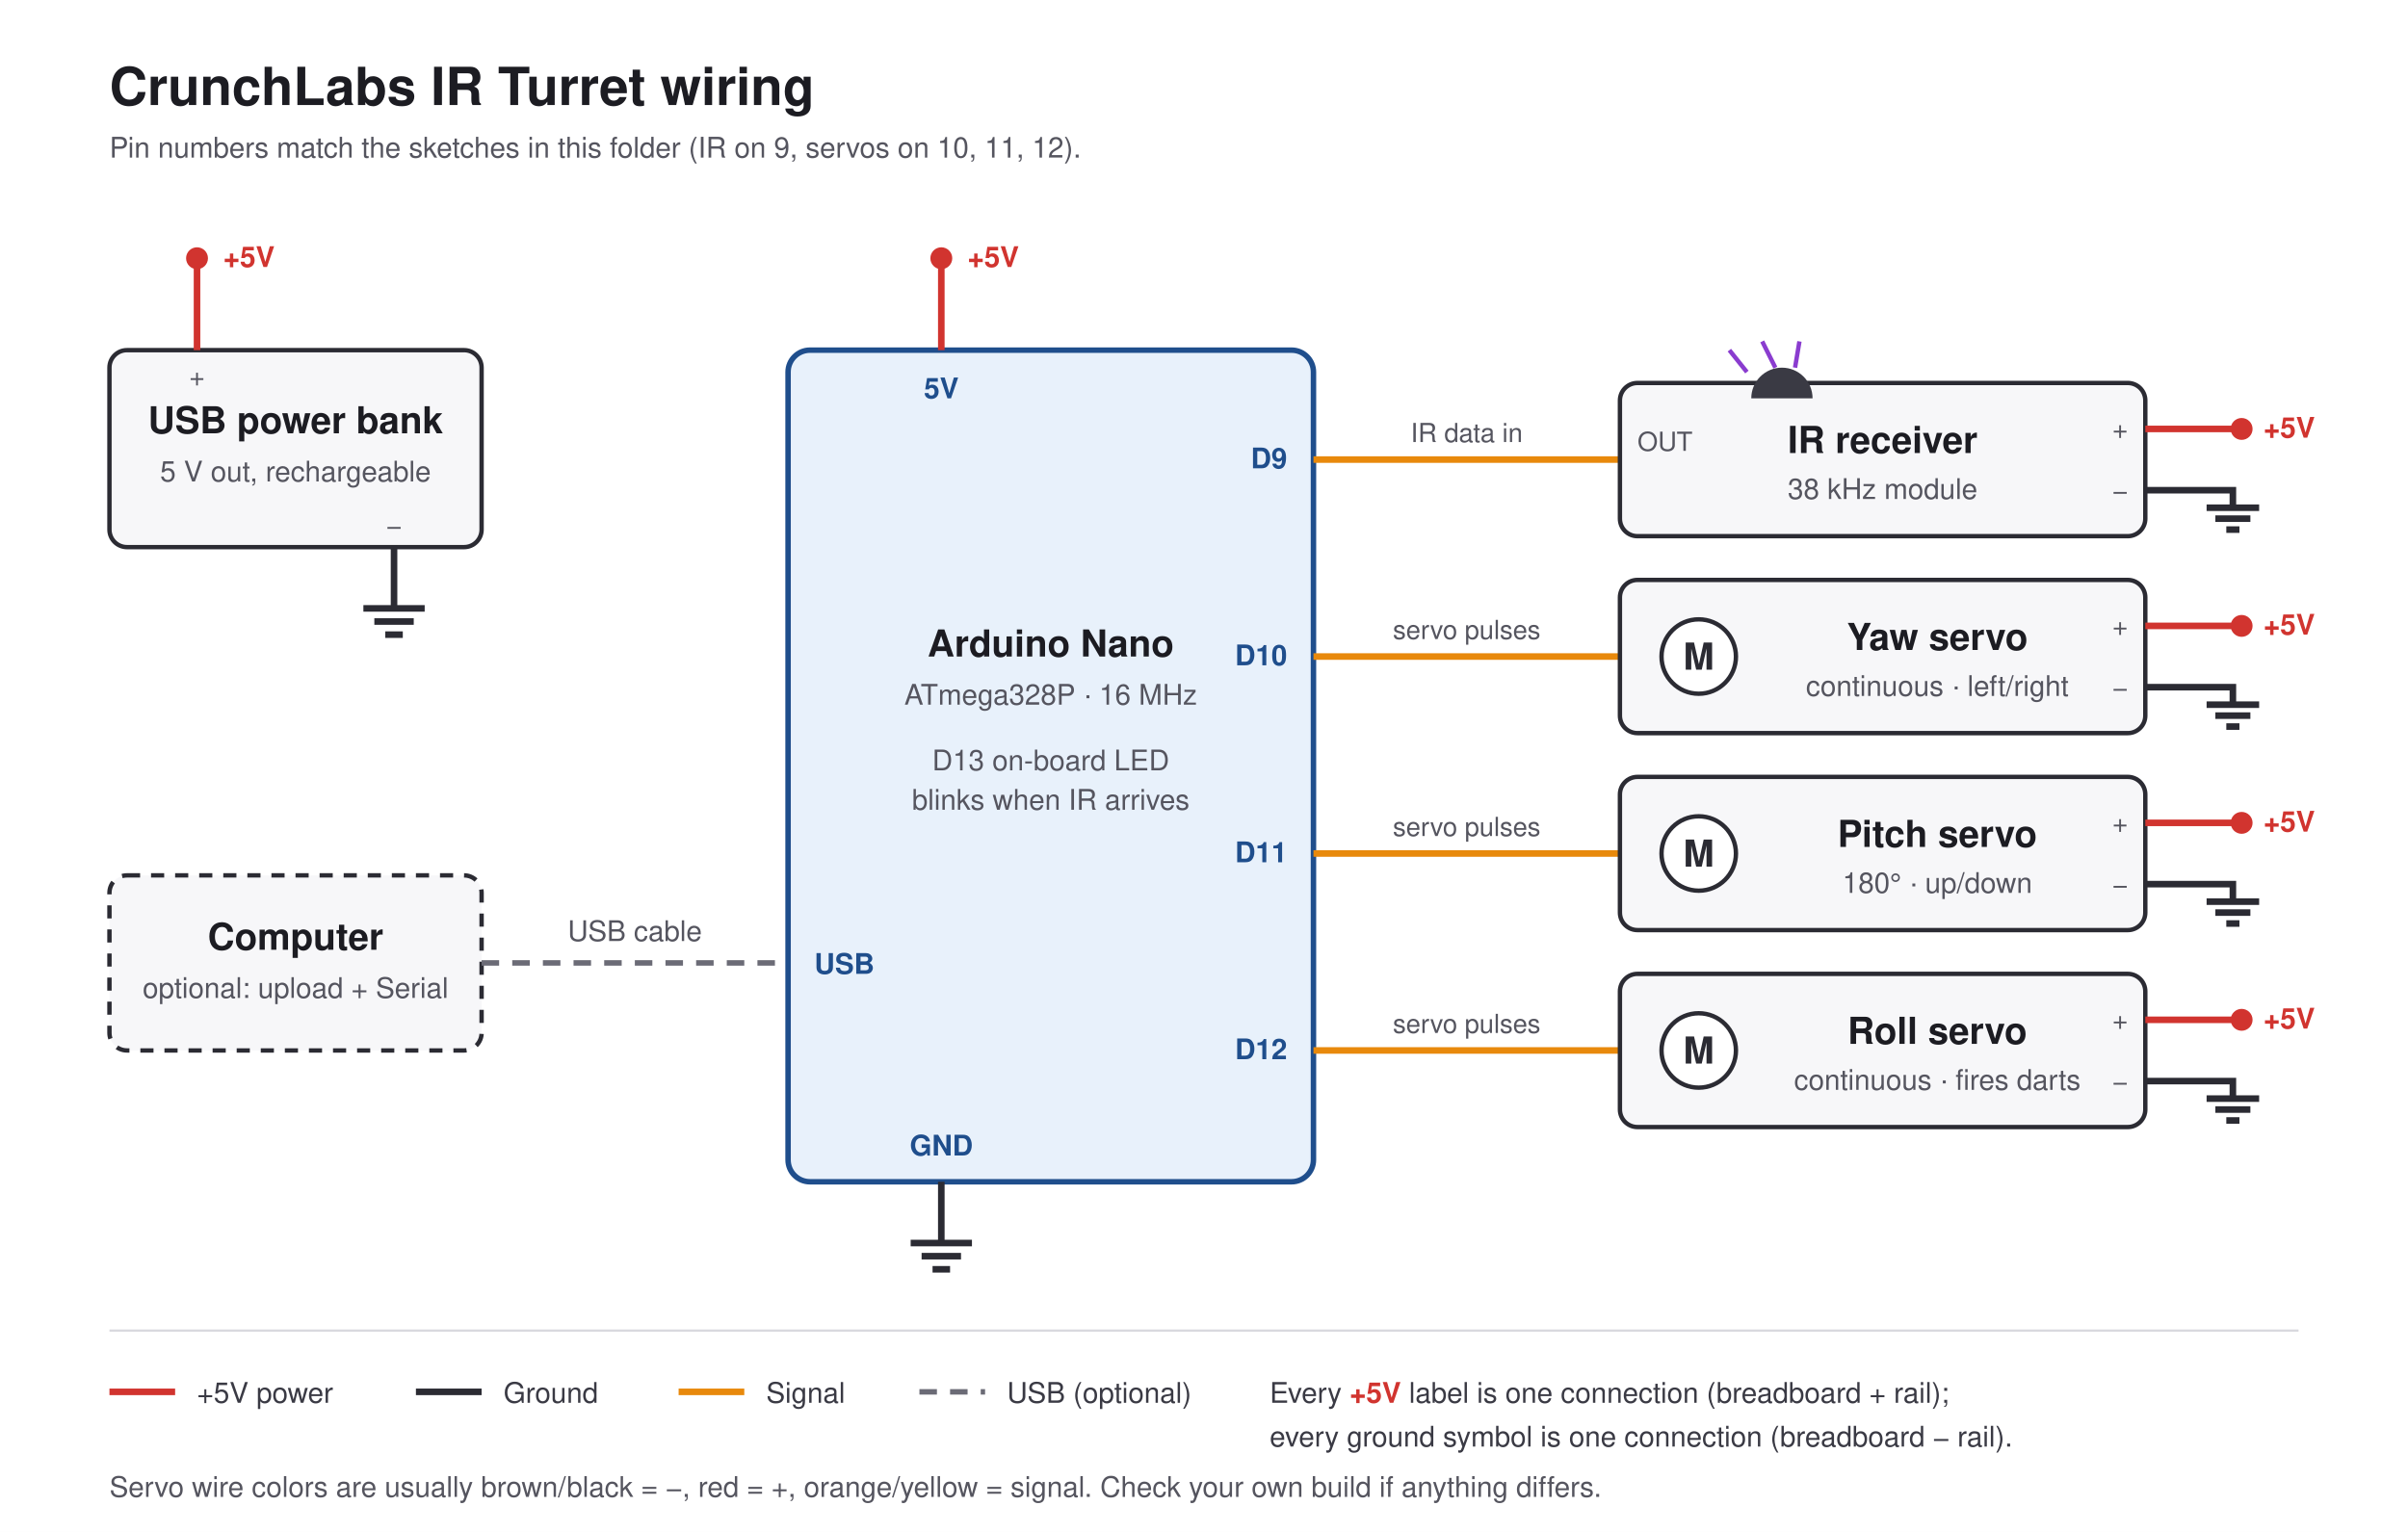
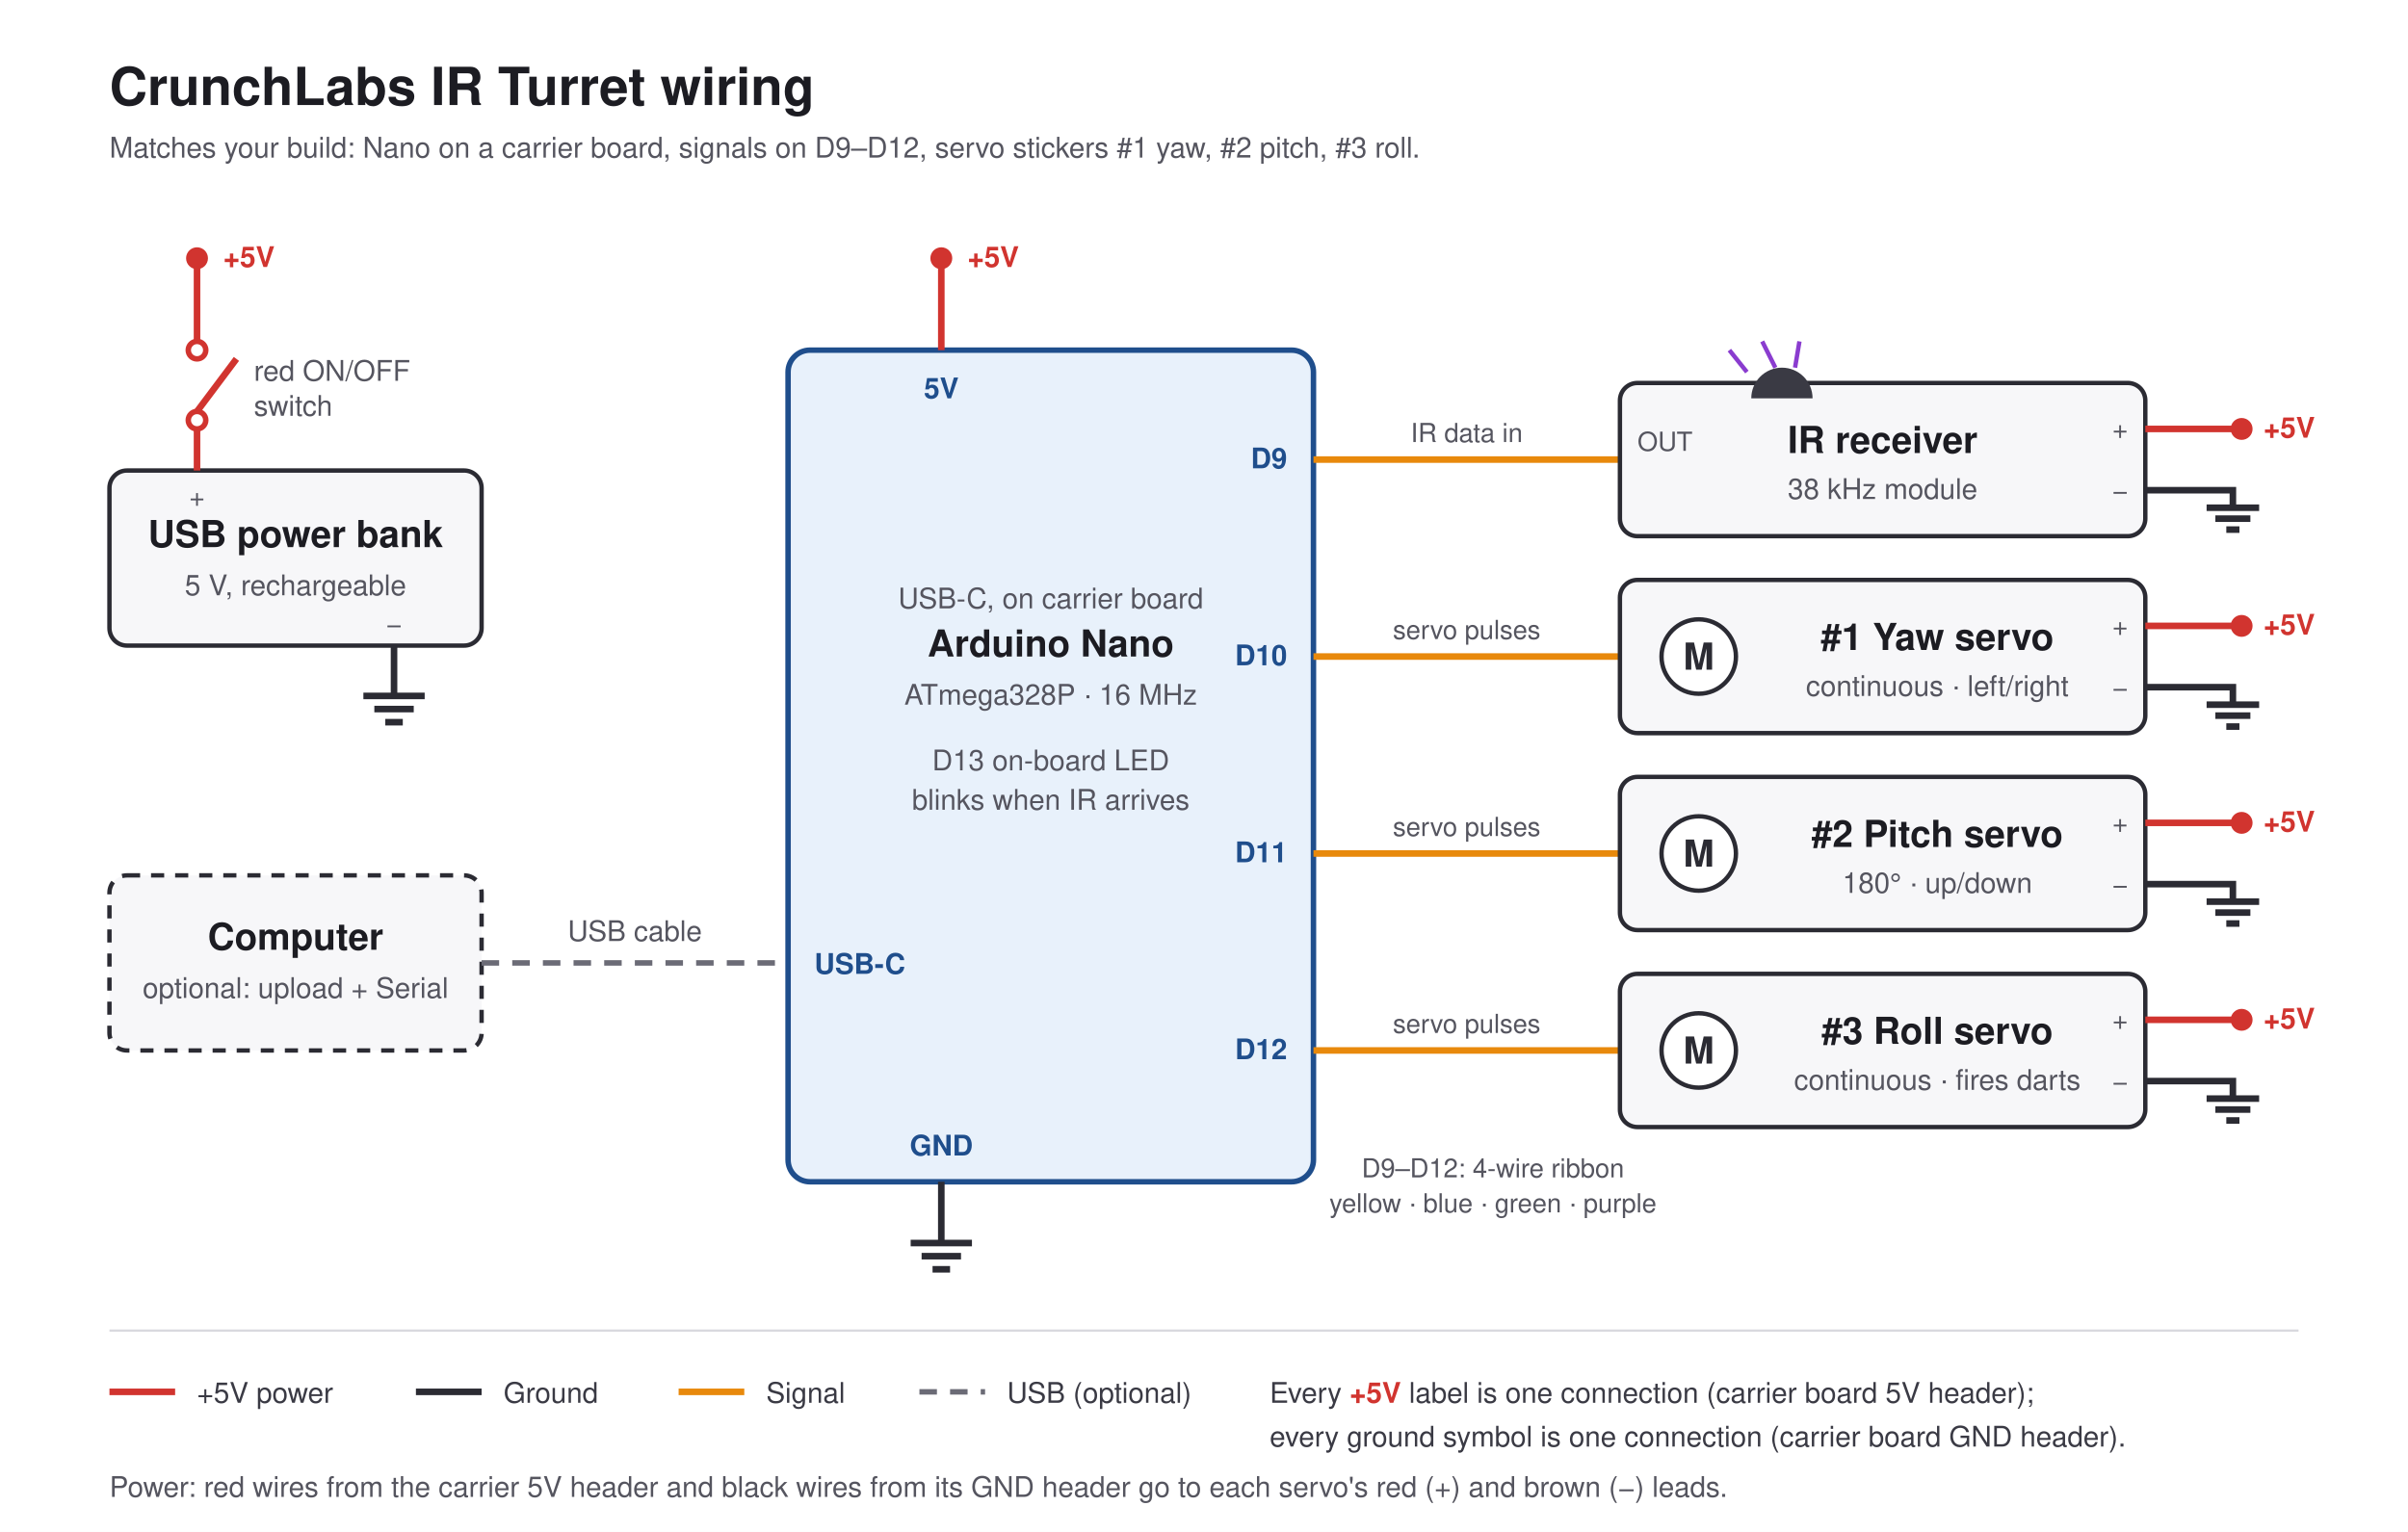
<svg xmlns="http://www.w3.org/2000/svg" viewBox="0 0 1100 700" width="1100" height="700" font-family="Helvetica, Arial, sans-serif">
  <defs>
    <style>
      .box    { fill: #f7f7f9; stroke: #2b2b33; stroke-width: 2; }
      .mcu    { fill: #e8f1fb; stroke: #1f4e8c; stroke-width: 2.5; }
      .pwr    { stroke: #d1342f; stroke-width: 3; fill: none; }
      .gnd    { stroke: #2b2b33; stroke-width: 3; fill: none; }
      .sig    { stroke: #e8890c; stroke-width: 3; fill: none; }
      .usb    { stroke: #6b6b76; stroke-width: 2.5; fill: none; stroke-dasharray: 8 6; }
      .name   { font-size: 17px; font-weight: bold; fill: #1c1c22; }
      .sub    { font-size: 13px; fill: #55555f; }
      .pin    { font-size: 13px; font-weight: bold; fill: #1f4e8c; }
      .dpin   { font-size: 12px; fill: #55555f; }
      .net    { font-size: 13px; font-weight: bold; fill: #d1342f; }
      .note   { font-size: 13px; fill: #3a3a44; }
    </style>
  </defs>
  <rect x="0" y="0" width="1100" height="700" fill="#ffffff" />
  <text x="50" y="48" font-size="24" font-weight="bold" fill="#1c1c22">CrunchLabs IR Turret wiring</text>
-   <text x="50" y="72" class="sub">Pin numbers match the sketches in this folder (IR on 9, servos on 10, 11, 12).</text>
-   <rect class="box" x="50" y="160" width="170" height="90" rx="8" />
-   <text x="135" y="198" text-anchor="middle" class="name">USB power bank</text>
-   <text x="135" y="220" text-anchor="middle" class="sub">5 V out, rechargeable</text>
-   <text x="90" y="176" text-anchor="middle" class="dpin">+</text>
-   <text x="180" y="244" text-anchor="middle" class="dpin">−</text>
-   <path class="pwr" d="M90 160 V122" />
+   <text x="50" y="72" class="sub">Matches your build: Nano on a carrier board, signals on D9–D12, servo stickers #1 yaw, #2 pitch, #3 roll.</text>
+   <rect class="box" x="50" y="215" width="170" height="80" rx="8" />
+   <text x="135" y="250" text-anchor="middle" class="name">USB power bank</text>
+   <text x="135" y="272" text-anchor="middle" class="sub">5 V, rechargeable</text>
+   <text x="90" y="231" text-anchor="middle" class="dpin">+</text>
+   <text x="180" y="289" text-anchor="middle" class="dpin">−</text>
+   <path class="pwr" d="M90 215 V196" />
+   <circle cx="90" cy="192" r="4" fill="#ffffff" stroke="#d1342f" stroke-width="2.5" />
+   <circle cx="90" cy="160" r="4" fill="#ffffff" stroke="#d1342f" stroke-width="2.5" />
+   <path class="pwr" d="M90 188 L108 164" />
+   <text x="116" y="174" class="sub">red ON/OFF</text>
+   <text x="116" y="190" class="sub">switch</text>
+   <path class="pwr" d="M90 156 V122" />
  <circle cx="90" cy="118" r="5" fill="#d1342f" />
  <text x="102" y="122" class="net">+5V</text>
-   <path class="gnd" d="M180 250 V278" />
-   <path class="gnd" d="M166 278 H194 M171 284 H189 M176 290 H184" />
+   <path class="gnd" d="M180 295 V318" />
+   <path class="gnd" d="M166 318 H194 M171 324 H189 M176 330 H184" />
  <rect class="box" x="50" y="400" width="170" height="80" rx="8" stroke-dasharray="6 5" />
  <text x="135" y="434" text-anchor="middle" class="name">Computer</text>
  <text x="135" y="456" text-anchor="middle" class="sub">optional: upload + Serial</text>
  <path class="usb" d="M220 440 H360" />
  <text x="290" y="430" text-anchor="middle" class="sub">USB cable</text>
  <rect class="mcu" x="360" y="160" width="240" height="380" rx="10" />
  <text x="480" y="300" text-anchor="middle" class="name">Arduino Nano</text>
+   <text x="480" y="278" text-anchor="middle" class="sub">USB-C, on carrier board</text>
  <text x="480" y="322" text-anchor="middle" class="sub">ATmega328P · 16 MHz</text>
  <text x="480" y="352" text-anchor="middle" class="sub">D13 on-board LED</text>
  <text x="480" y="370" text-anchor="middle" class="sub">blinks when IR arrives</text>
  <text x="430" y="182" text-anchor="middle" class="pin">5V</text>
  <path class="pwr" d="M430 160 V122" />
  <circle cx="430" cy="118" r="5" fill="#d1342f" />
  <text x="442" y="122" class="net">+5V</text>
  <text x="430" y="528" text-anchor="middle" class="pin">GND</text>
  <path class="gnd" d="M430 540 V568" />
  <path class="gnd" d="M416 568 H444 M421 574 H439 M426 580 H434" />
-   <text x="372" y="445" class="pin">USB</text>
+   <text x="372" y="445" class="pin">USB-C</text>
  <text x="588" y="214" text-anchor="end" class="pin">D9</text>
  <text x="588" y="304" text-anchor="end" class="pin">D10</text>
  <text x="588" y="394" text-anchor="end" class="pin">D11</text>
  <text x="588" y="484" text-anchor="end" class="pin">D12</text>
  <path class="sig" d="M600 210 H740" />
  <path class="sig" d="M600 300 H740" />
  <path class="sig" d="M600 390 H740" />
  <path class="sig" d="M600 480 H740" />
  <text x="670" y="202" text-anchor="middle" class="dpin">IR data in</text>
  <text x="670" y="292" text-anchor="middle" class="dpin">servo pulses</text>
  <text x="670" y="382" text-anchor="middle" class="dpin">servo pulses</text>
  <text x="670" y="472" text-anchor="middle" class="dpin">servo pulses</text>
  <rect class="box" x="740" y="175" width="240" height="70" rx="8" />
  <path d="M800 182 a14 14 0 0 1 28 0" fill="#3a3a44" />
  <path d="M790 160 l8 10 M805 156 l6 12 M822 156 l-2 12" stroke="#8a3ccf" stroke-width="2" fill="none" />
  <text x="860" y="207" text-anchor="middle" class="name">IR receiver</text>
  <text x="860" y="228" text-anchor="middle" class="sub">38 kHz module</text>
  <text x="748" y="206" class="dpin">OUT</text>
  <text x="972" y="200" text-anchor="end" class="dpin">+</text>
  <text x="972" y="228" text-anchor="end" class="dpin">−</text>
  <path class="pwr" d="M980 196 H1020" />
  <circle cx="1024" cy="196" r="5" fill="#d1342f" />
  <text x="1034" y="200" class="net">+5V</text>
  <path class="gnd" d="M980 224 H1020 V232" />
  <path class="gnd" d="M1008 232 H1032 M1012 237 H1028 M1017 242 H1023" />
  <rect class="box" x="740" y="265" width="240" height="70" rx="8" />
  <circle cx="776" cy="300" r="17" fill="#ffffff" stroke="#2b2b33" stroke-width="2" />
  <text x="776" y="306" text-anchor="middle" font-size="17" font-weight="bold" fill="#2b2b33">M</text>
-   <text x="885" y="297" text-anchor="middle" class="name">Yaw servo</text>
+   <text x="885" y="297" text-anchor="middle" class="name">#1 Yaw servo</text>
  <text x="885" y="318" text-anchor="middle" class="sub">continuous · left/right</text>
  <text x="972" y="290" text-anchor="end" class="dpin">+</text>
  <text x="972" y="318" text-anchor="end" class="dpin">−</text>
  <path class="pwr" d="M980 286 H1020" />
  <circle cx="1024" cy="286" r="5" fill="#d1342f" />
  <text x="1034" y="290" class="net">+5V</text>
  <path class="gnd" d="M980 314 H1020 V322" />
  <path class="gnd" d="M1008 322 H1032 M1012 327 H1028 M1017 332 H1023" />
  <rect class="box" x="740" y="355" width="240" height="70" rx="8" />
  <circle cx="776" cy="390" r="17" fill="#ffffff" stroke="#2b2b33" stroke-width="2" />
  <text x="776" y="396" text-anchor="middle" font-size="17" font-weight="bold" fill="#2b2b33">M</text>
-   <text x="885" y="387" text-anchor="middle" class="name">Pitch servo</text>
+   <text x="885" y="387" text-anchor="middle" class="name">#2 Pitch servo</text>
  <text x="885" y="408" text-anchor="middle" class="sub">180° · up/down</text>
  <text x="972" y="380" text-anchor="end" class="dpin">+</text>
  <text x="972" y="408" text-anchor="end" class="dpin">−</text>
  <path class="pwr" d="M980 376 H1020" />
  <circle cx="1024" cy="376" r="5" fill="#d1342f" />
  <text x="1034" y="380" class="net">+5V</text>
  <path class="gnd" d="M980 404 H1020 V412" />
  <path class="gnd" d="M1008 412 H1032 M1012 417 H1028 M1017 422 H1023" />
  <rect class="box" x="740" y="445" width="240" height="70" rx="8" />
  <circle cx="776" cy="480" r="17" fill="#ffffff" stroke="#2b2b33" stroke-width="2" />
  <text x="776" y="486" text-anchor="middle" font-size="17" font-weight="bold" fill="#2b2b33">M</text>
-   <text x="885" y="477" text-anchor="middle" class="name">Roll servo</text>
+   <text x="885" y="477" text-anchor="middle" class="name">#3 Roll servo</text>
  <text x="885" y="498" text-anchor="middle" class="sub">continuous · fires darts</text>
  <text x="972" y="470" text-anchor="end" class="dpin">+</text>
  <text x="972" y="498" text-anchor="end" class="dpin">−</text>
  <path class="pwr" d="M980 466 H1020" />
  <circle cx="1024" cy="466" r="5" fill="#d1342f" />
  <text x="1034" y="470" class="net">+5V</text>
  <path class="gnd" d="M980 494 H1020 V502" />
  <path class="gnd" d="M1008 502 H1032 M1012 507 H1028 M1017 512 H1023" />
+   <text x="682" y="538" text-anchor="middle" class="dpin">D9–D12: 4-wire ribbon</text>
+   <text x="682" y="554" text-anchor="middle" class="dpin">yellow · blue · green · purple</text>
  <line x1="50" y1="608" x2="1050" y2="608" stroke="#d8d8de" stroke-width="1" />
  <path class="pwr" d="M50 636 H80" />
  <text x="90" y="641" class="note">+5V power</text>
  <path class="gnd" d="M190 636 H220" />
  <text x="230" y="641" class="note">Ground</text>
  <path class="sig" d="M310 636 H340" />
  <text x="350" y="641" class="note">Signal</text>
  <path class="usb" d="M420 636 H450" />
  <text x="460" y="641" class="note">USB (optional)</text>
-   <text x="580" y="641" class="note">Every <tspan fill="#d1342f" font-weight="bold">+5V</tspan> label is one connection (breadboard + rail);</text>
-   <text x="580" y="661" class="note">every ground symbol is one connection (breadboard − rail).</text>
-   <text x="50" y="684" class="sub">Servo wire colors are usually brown/black = −, red = +, orange/yellow = signal. Check your own build if anything differs.</text>
+   <text x="580" y="641" class="note">Every <tspan fill="#d1342f" font-weight="bold">+5V</tspan> label is one connection (carrier board 5V header);</text>
+   <text x="580" y="661" class="note">every ground symbol is one connection (carrier board GND header).</text>
+   <text x="50" y="684" class="sub">Power: red wires from the carrier 5V header and black wires from its GND header go to each servo's red (+) and brown (−) leads.</text>
</svg>
